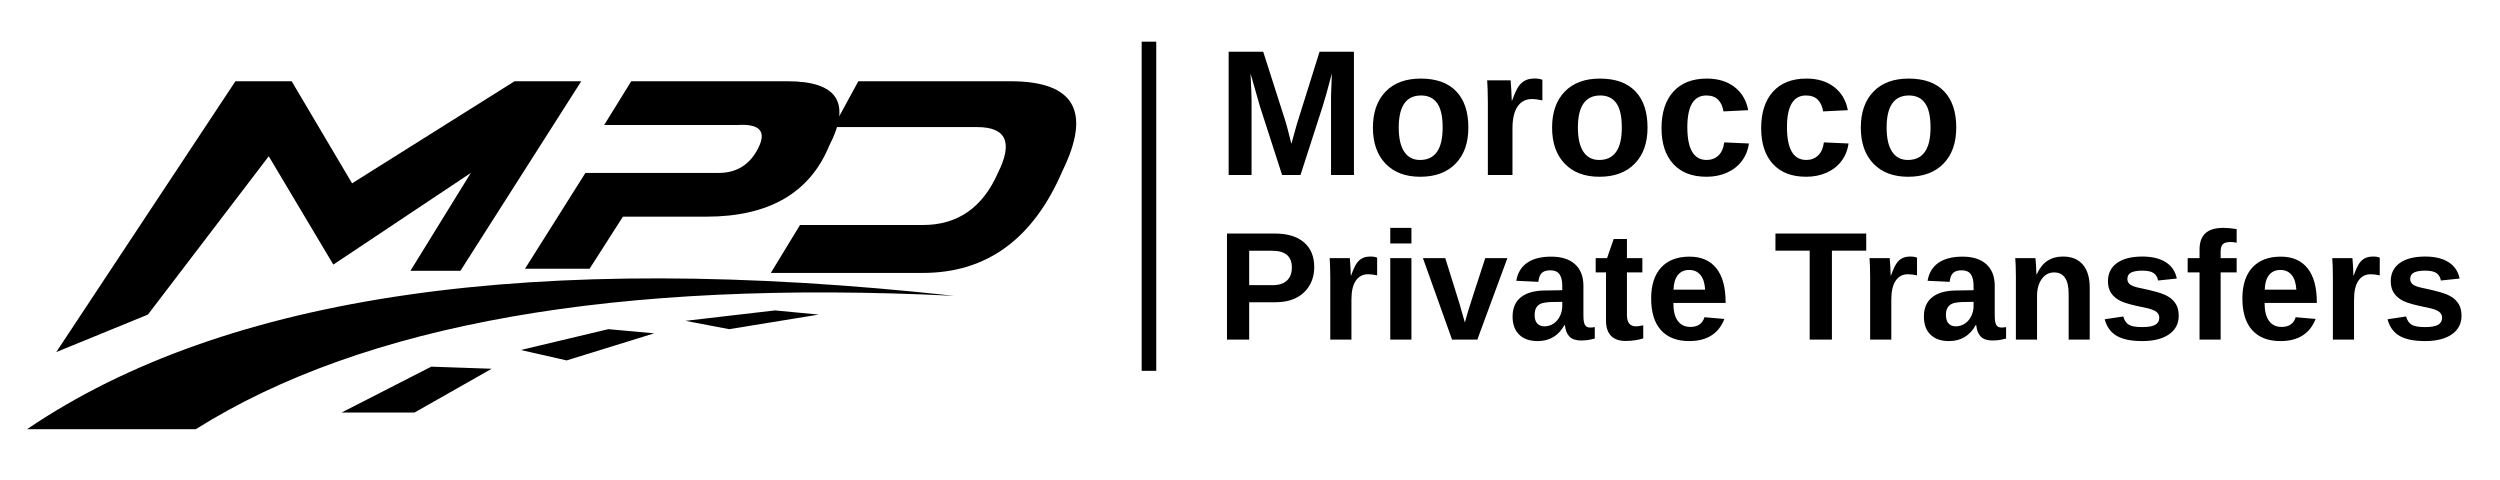
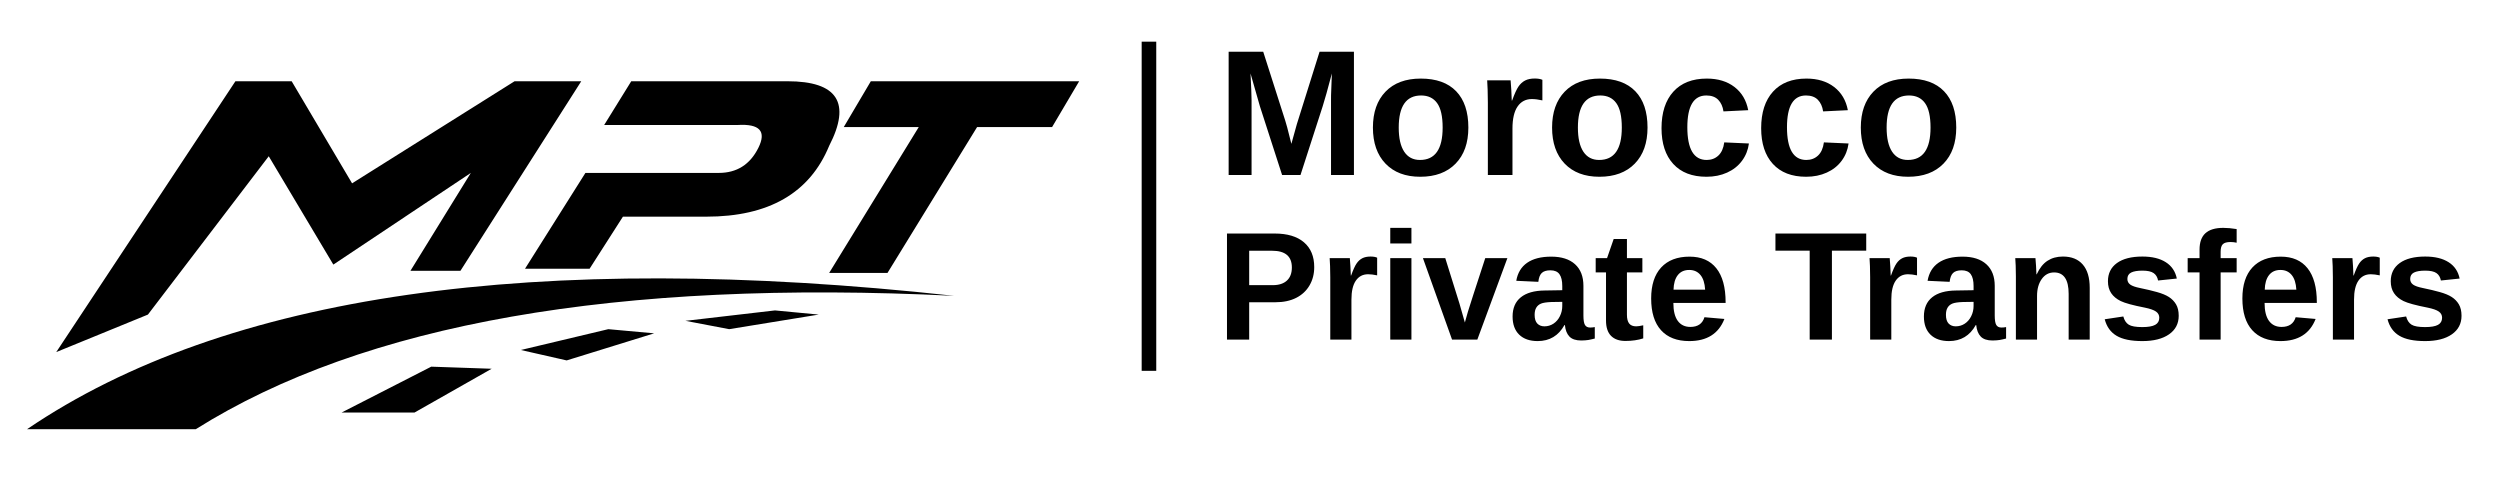
<svg xmlns="http://www.w3.org/2000/svg" viewBox="0 0 1200 230">
  <g fill="#000000">
-     <path d="M27 169 113 39h27l29 49 78-49h32l-58 91h-24l29-47-66 44-31-52-58 76z M252 129l29-46h64q13 0 19-12t-10-11h-64l13-21h75q36 0 20 31-14 34-59 34h-40l-16 25z M412 39h73q46 0 25 43-21 49-67 49h-73l14-23h59q25 0 36-25 11-22-10-22h-69z M13 206q143-97 445-64-243-12-364 64z M164 198l43-22 29 1-37 21z M250 168l42-10 22 2-42 13z M329 154l43-5 21 2-43 7z" />
+     <path d="M27 169 113 39h27l29 49 78-49h32l-58 91h-24l29-47-66 44-31-52-58 76z M252 129l29-46h64q13 0 19-12t-10-11h-64l13-21h75q36 0 20 31-14 34-59 34h-40l-16 25z M418 39h100l-13 22h-36l-43 70h-28l43-70h-36z M13 206q143-97 445-64-243-12-364 64z M164 198l43-22 29 1-37 21z M250 168l42-10 22 2-42 13z M329 154l43-5 21 2-43 7z" />
    <path d="M548 20h7v158h-7z" />
    <g font-family="Arial, sans-serif" font-weight="700">
      <text x="584" y="84" font-size="86">Morocco</text>
      <text x="584" y="163" font-size="74">Private Transfers</text>
    </g>
  </g>
</svg>
